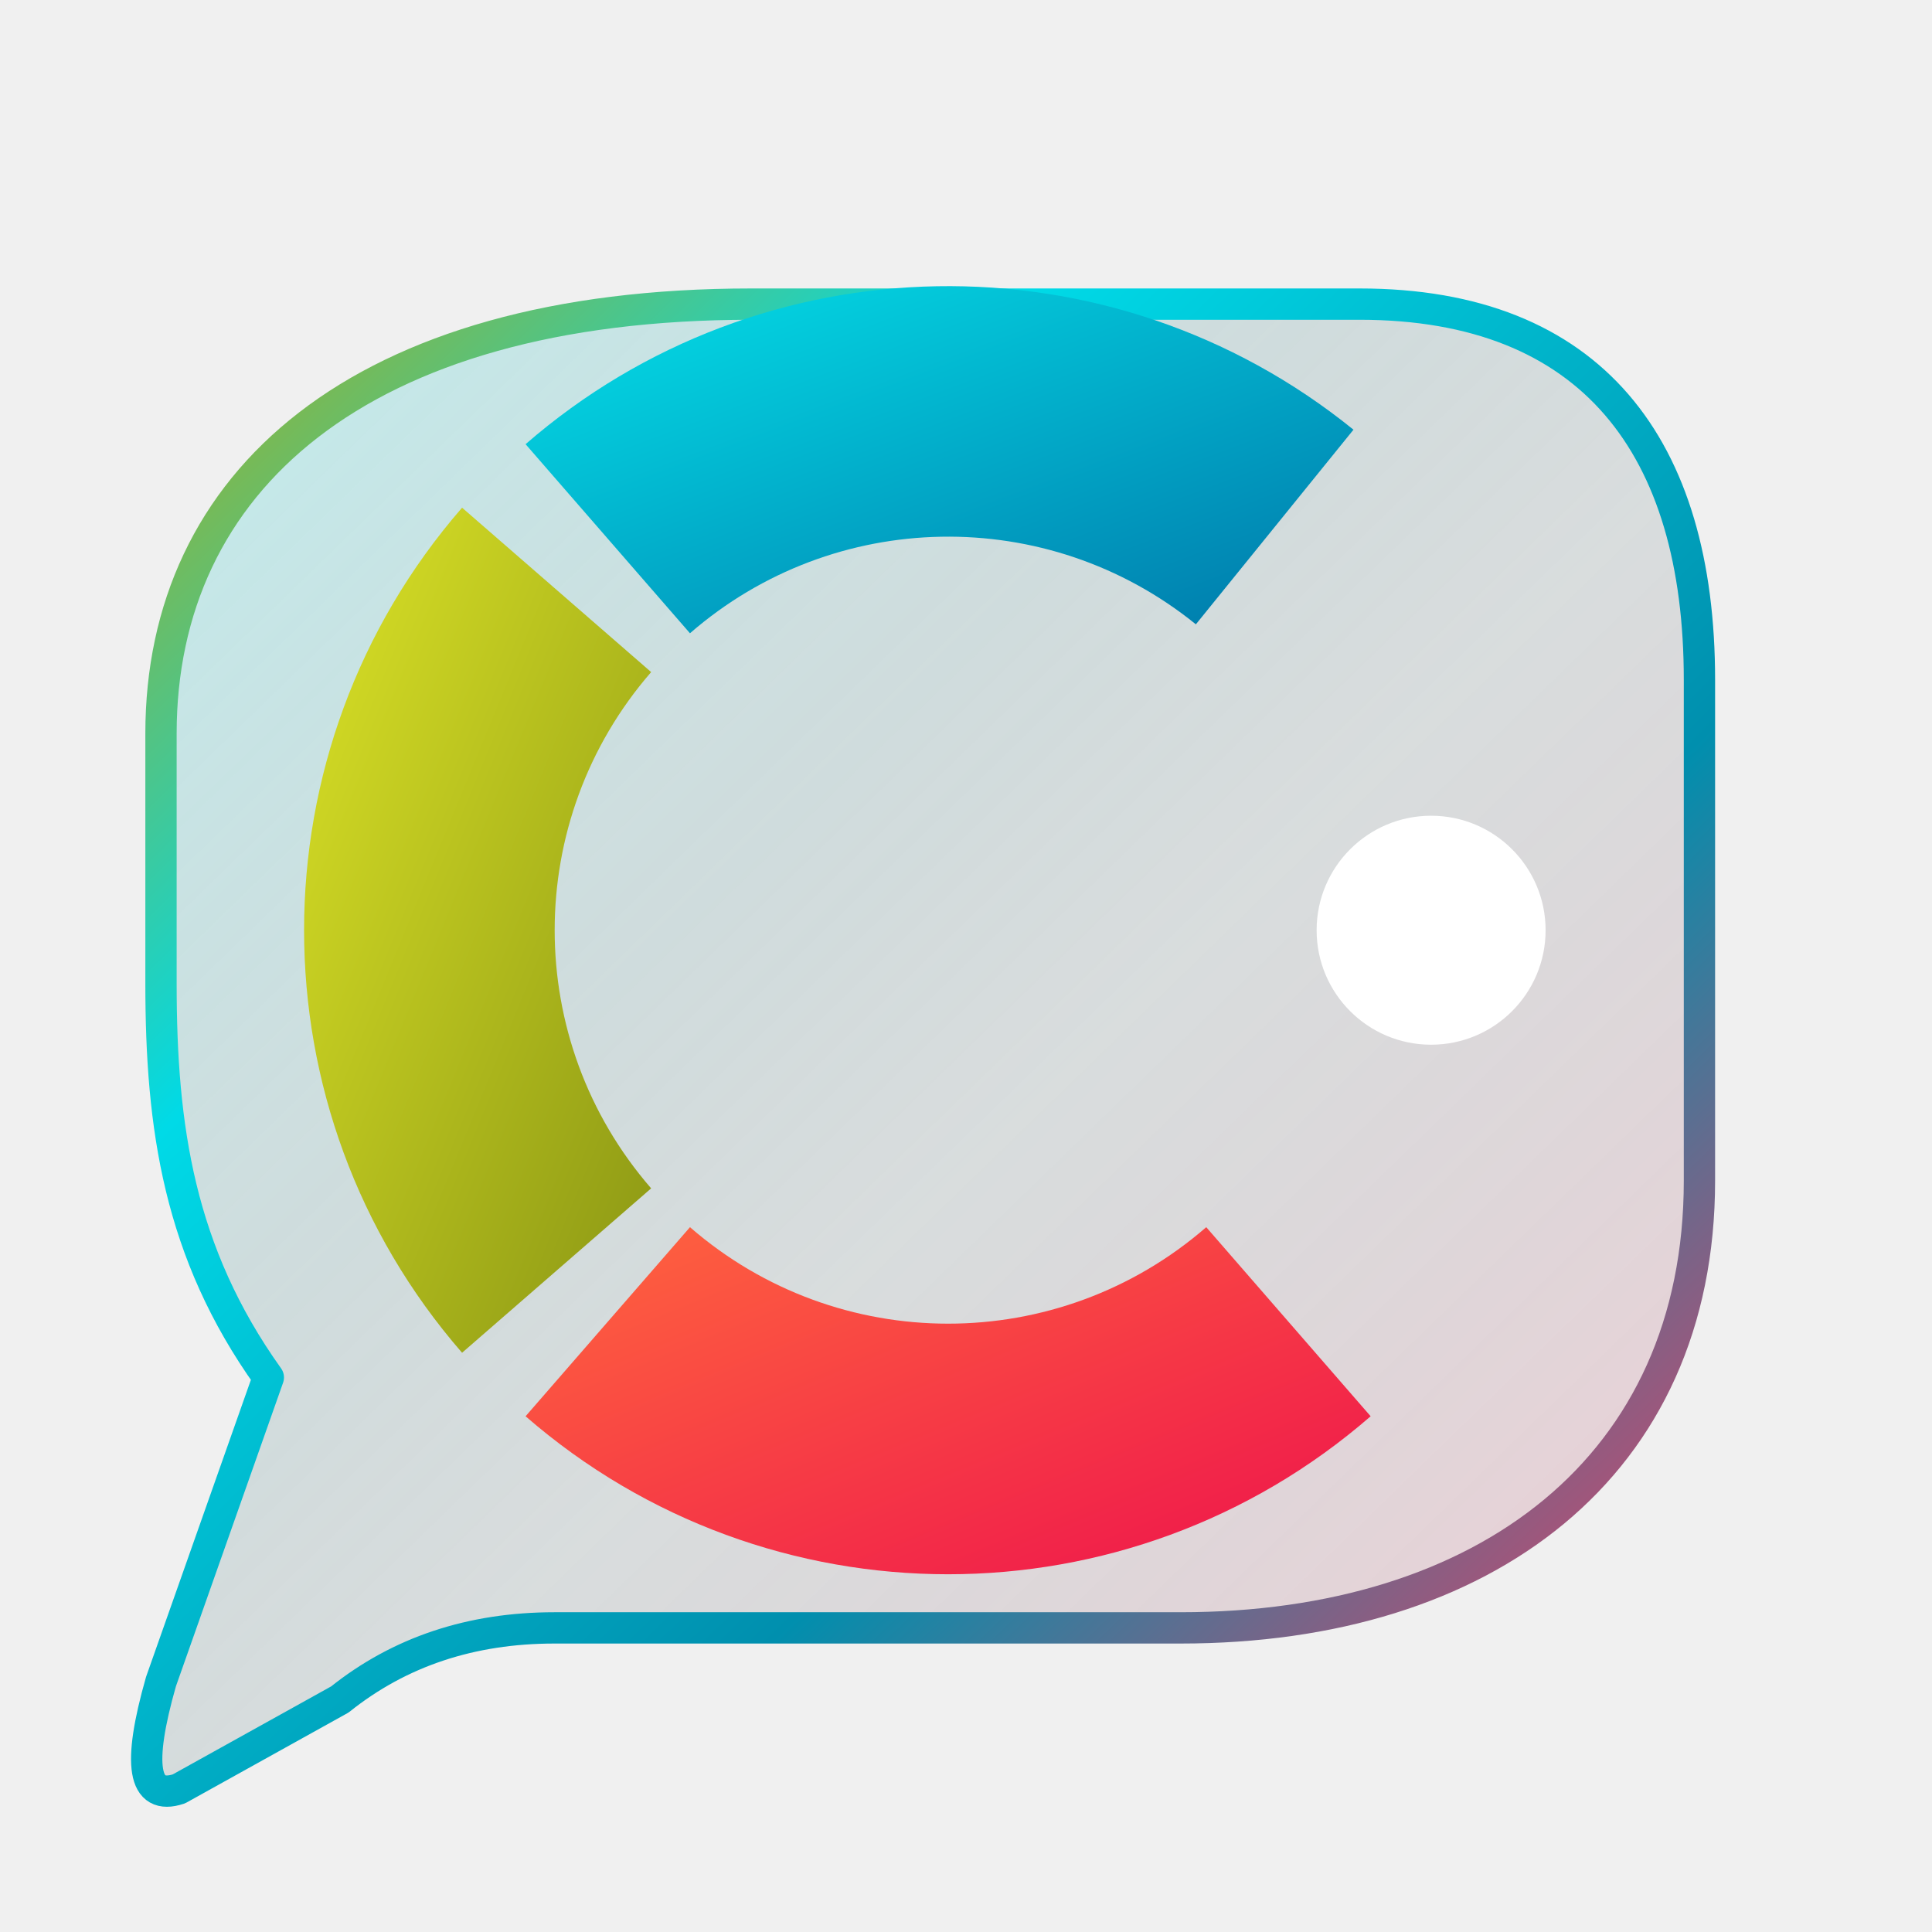
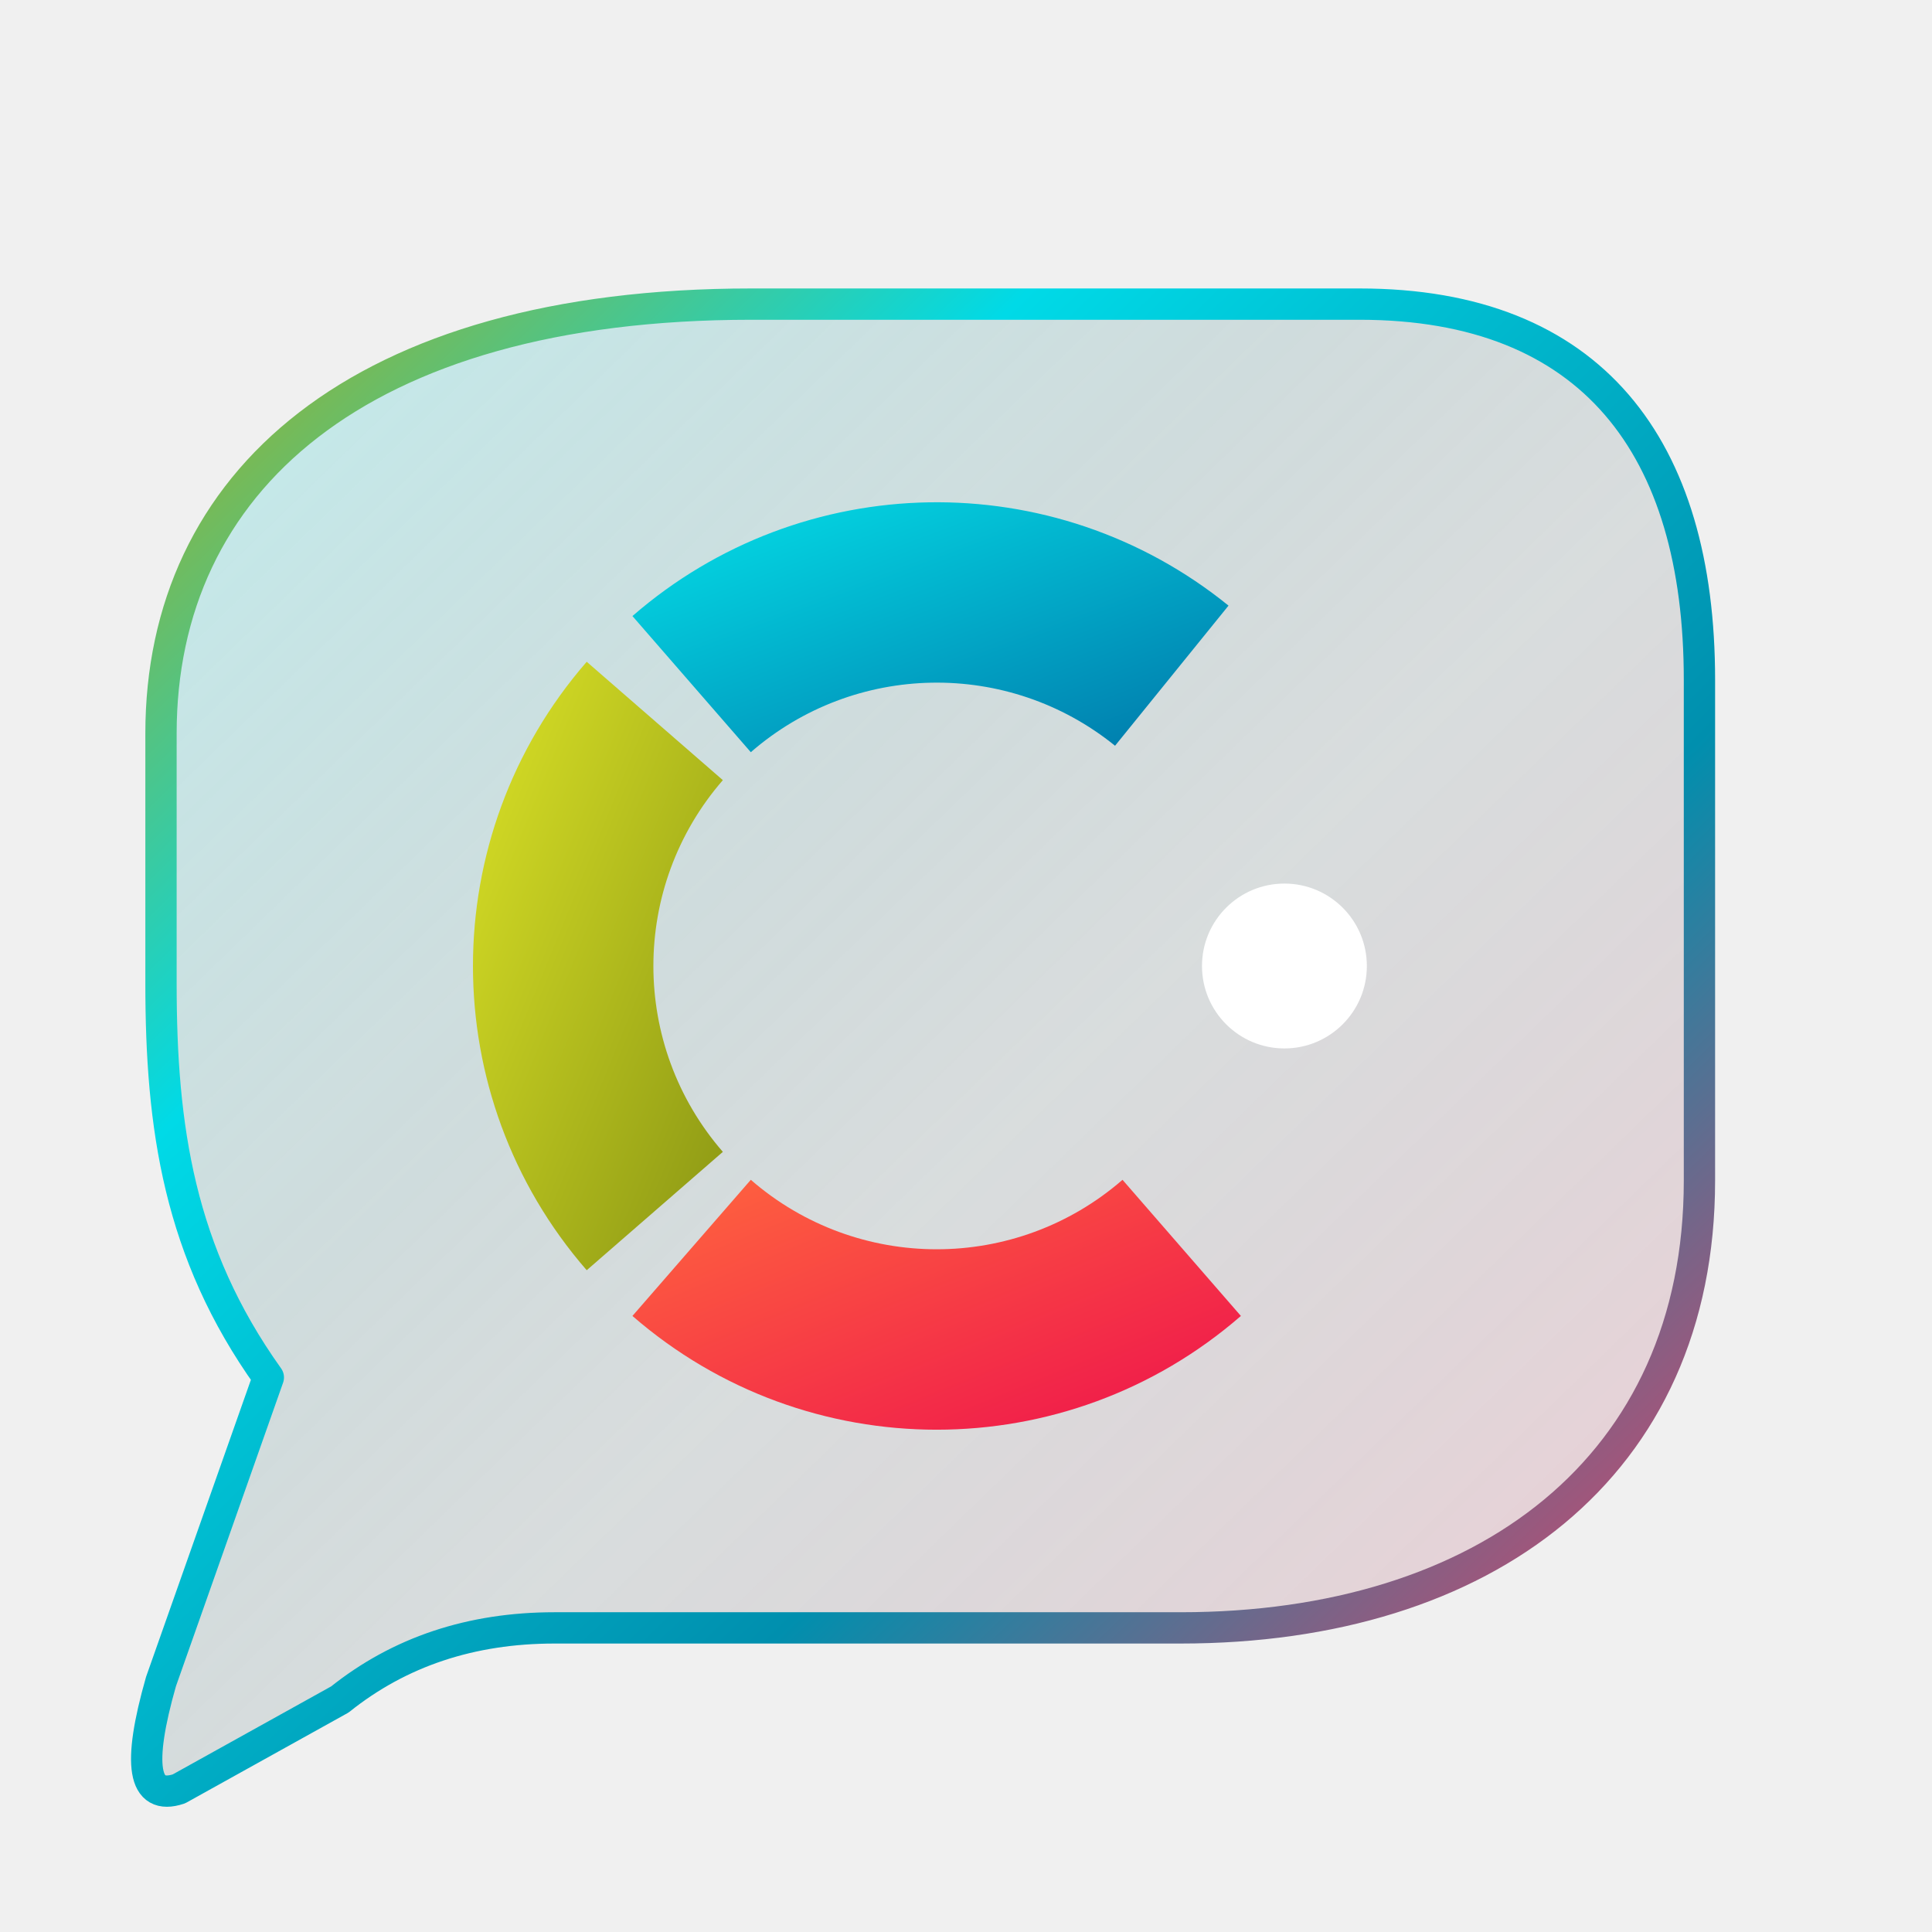
<svg xmlns="http://www.w3.org/2000/svg" viewBox="0 0 108 108">
  <defs>
    <linearGradient id="rim" x1="0" x2="1" y1="0" y2="1">
      <stop stop-color="#A9AC1A" />
      <stop offset=".28" stop-color="#00DAE7" />
      <stop offset=".65" stop-color="#008FAE" />
      <stop offset="1" stop-color="#FF345D" />
    </linearGradient>
    <linearGradient id="glass" x1="0" y1="0" x2="1" y2="1">
      <stop stop-color="#40EFF0" stop-opacity=".26" />
      <stop offset=".55" stop-color="#153B42" stop-opacity=".11" />
      <stop offset="1" stop-color="#FF426A" stop-opacity=".19" />
    </linearGradient>
    <linearGradient id="blue" x1="0" y1="0" x2=".9" y2="1">
      <stop stop-color="#04E1E9" />
      <stop offset="1" stop-color="#007BAC" />
    </linearGradient>
    <linearGradient id="olive" x1="0" y1="0" x2="1" y2="1">
      <stop stop-color="#DCE327" />
      <stop offset="1" stop-color="#8A9614" />
    </linearGradient>
    <linearGradient id="red" x1="0" y1="0" x2="1" y2="1">
      <stop stop-color="#FF663E" />
      <stop offset="1" stop-color="#EE124C" />
    </linearGradient>
  </defs>
  <path d="M 42 17 H 76 C 89 17 95 25 95 38 V 66 C 95 82 83 91 66 91 H 31 Q 24 91 19 95 L 10 100 Q 7 101 9 94 L 15 77 C 10 70 9 63 9 55 V 41 C 9 27 20 17 42 17 Z" fill="url(#glass)" stroke="url(#rim)" stroke-width="1.75" stroke-linejoin="round" />
-   <path d="M 29.38 24.83 A 36 36 0 0 1 75.66 24.02 L 66.85 34.90 A 22 22 0 0 0 38.57 35.40 Z" fill="url(#blue)" />
-   <path d="M 25.83 75.62 A 36 36 0 0 1 25.83 28.38 L 36.40 37.57 A 22 22 0 0 0 36.40 66.43 Z" fill="url(#olive)" />
-   <path d="M 76.62 79.17 A 36 36 0 0 1 29.38 79.17 L 38.57 68.60 A 22 22 0 0 0 67.43 68.60 Z" fill="url(#red)" />
-   <circle cx="80" cy="52" r="6.4" fill="#FFFFFF" />
+   <g class="c-int" transform="translate(52 54) scale(.72) translate(-52.5 -52)">
+     <path d="M 29.38 24.83 A 36 36 0 0 1 75.66 24.02 L 66.85 34.90 A 22 22 0 0 0 38.57 35.40 Z" fill="url(#blue)" />
+     <path d="M 25.83 75.62 A 36 36 0 0 1 25.83 28.38 L 36.40 37.57 A 22 22 0 0 0 36.40 66.43 Z" fill="url(#olive)" />
+     <path d="M 76.62 79.17 A 36 36 0 0 1 29.38 79.17 L 38.57 68.60 A 22 22 0 0 0 67.43 68.60 Z" fill="url(#red)" />
+     <circle cx="80" cy="52" r="6.4" fill="#FFFFFF" />
+   </g>
</svg>
